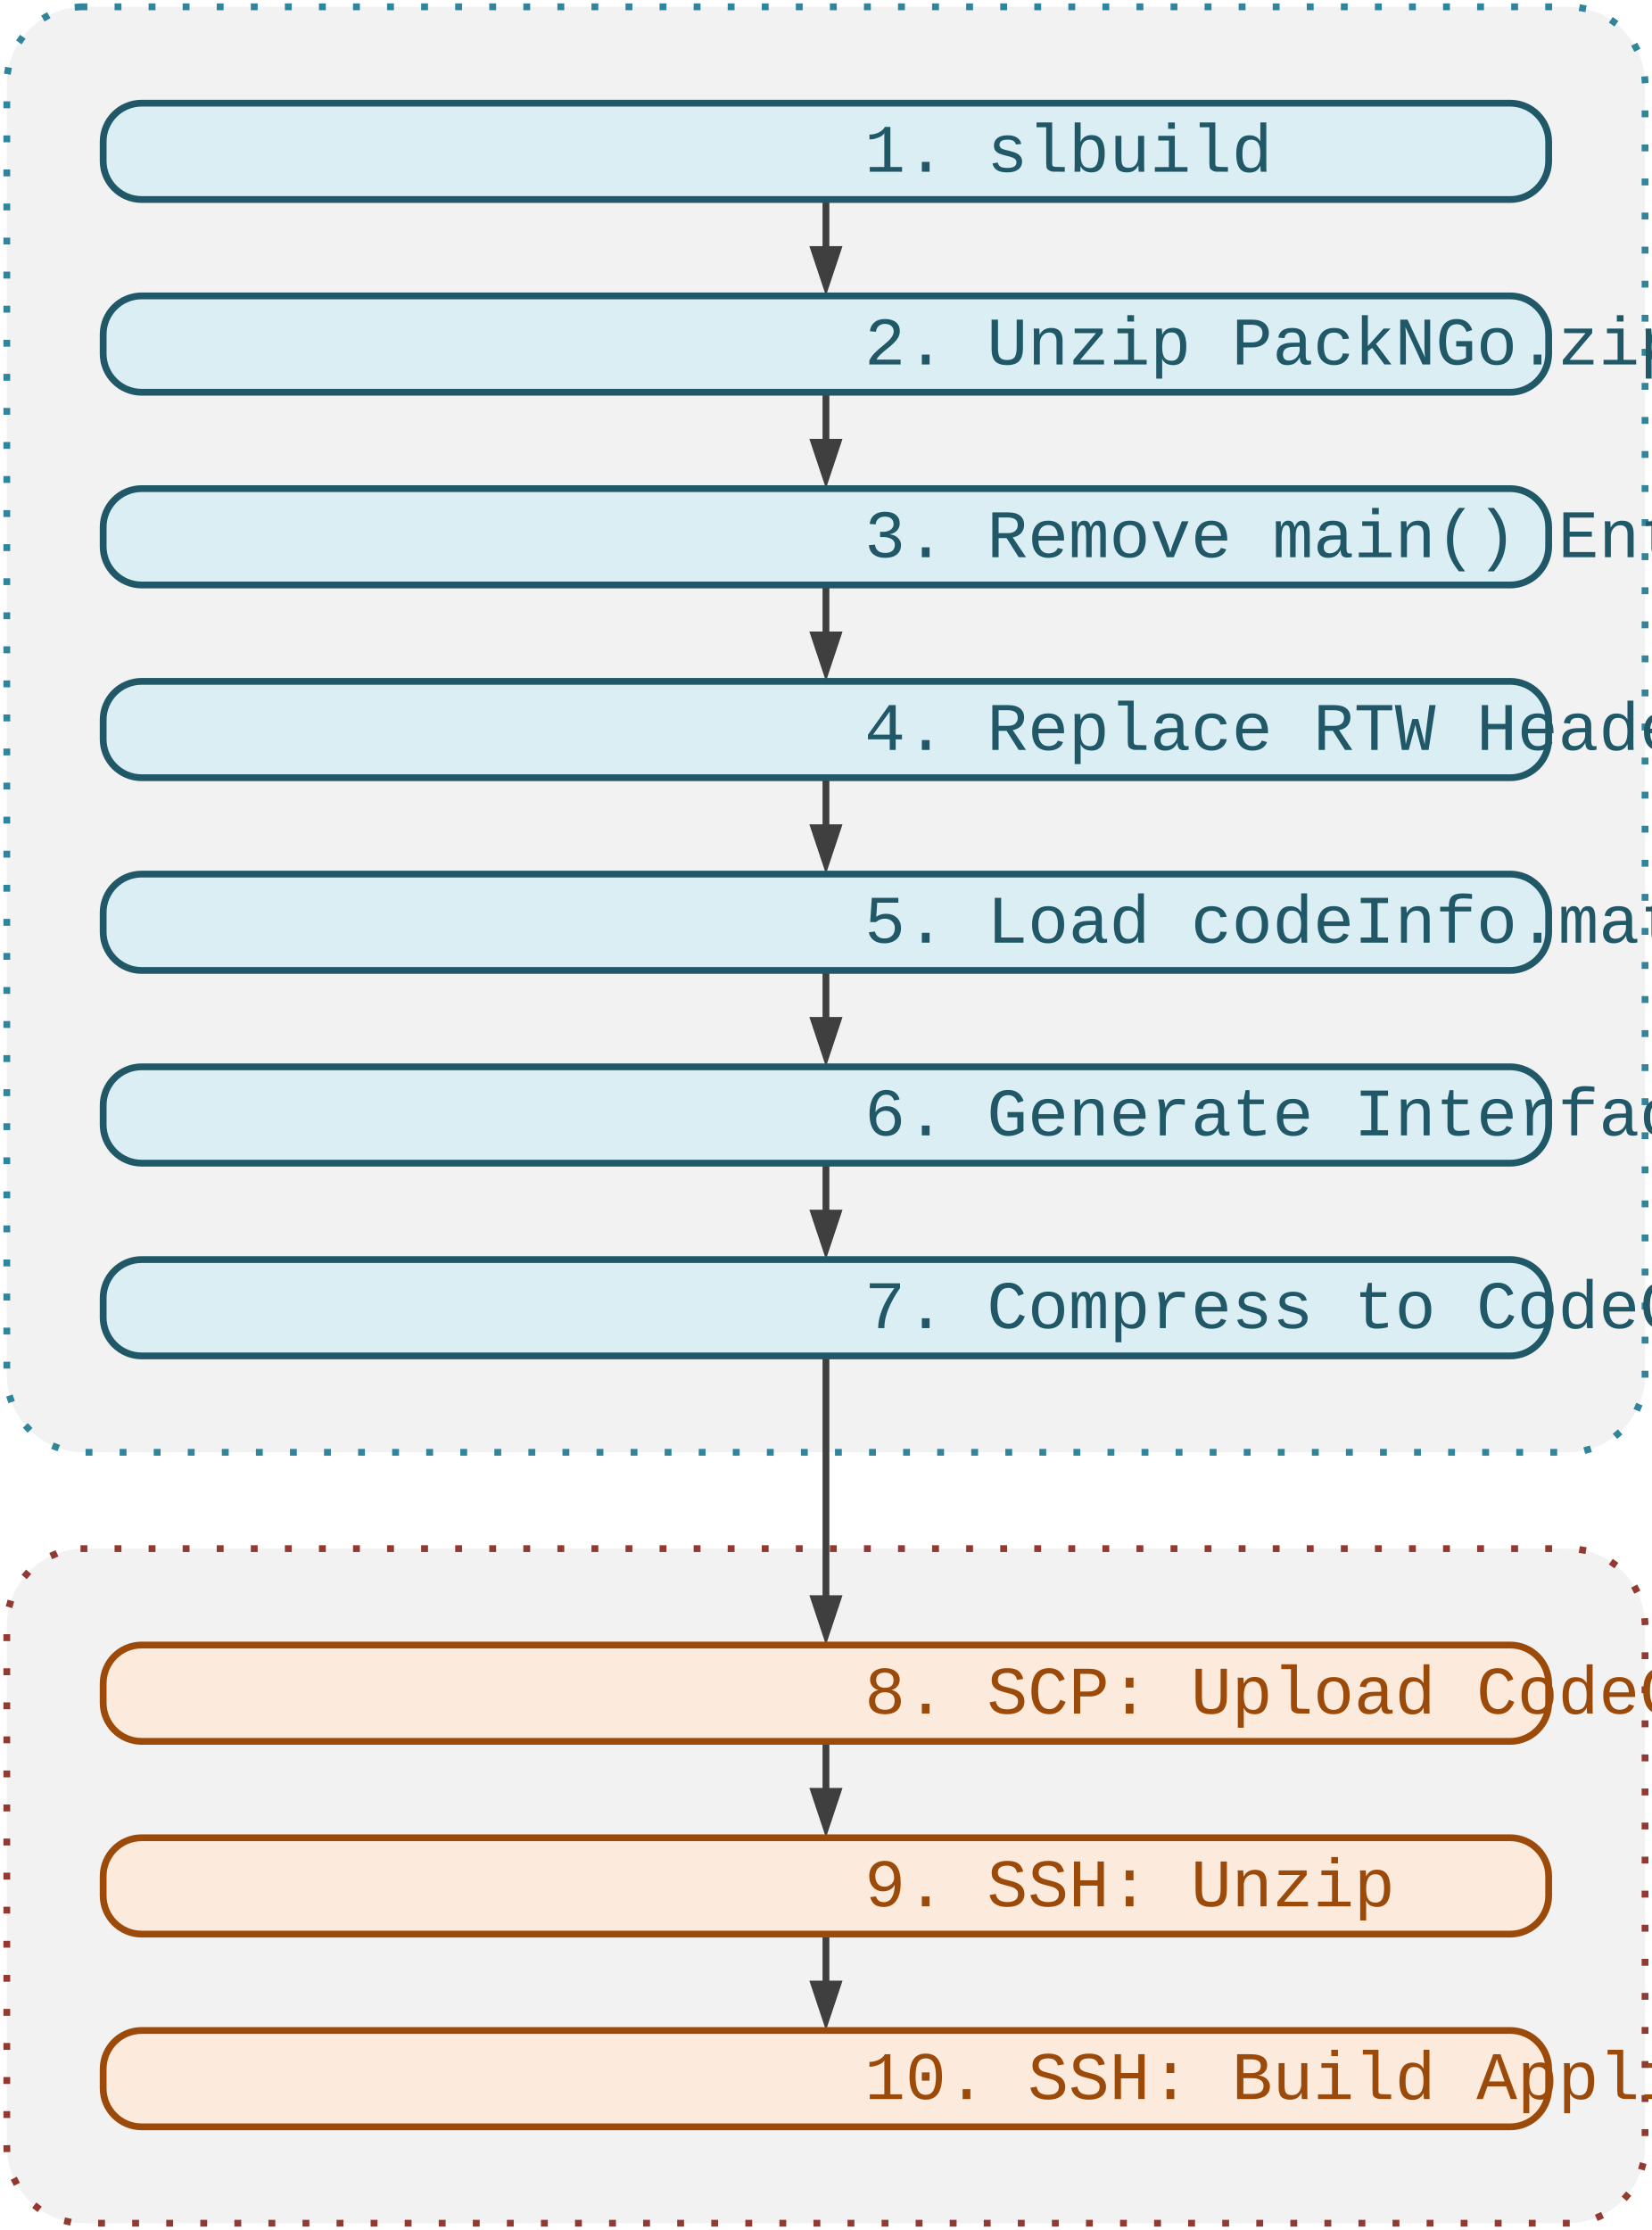
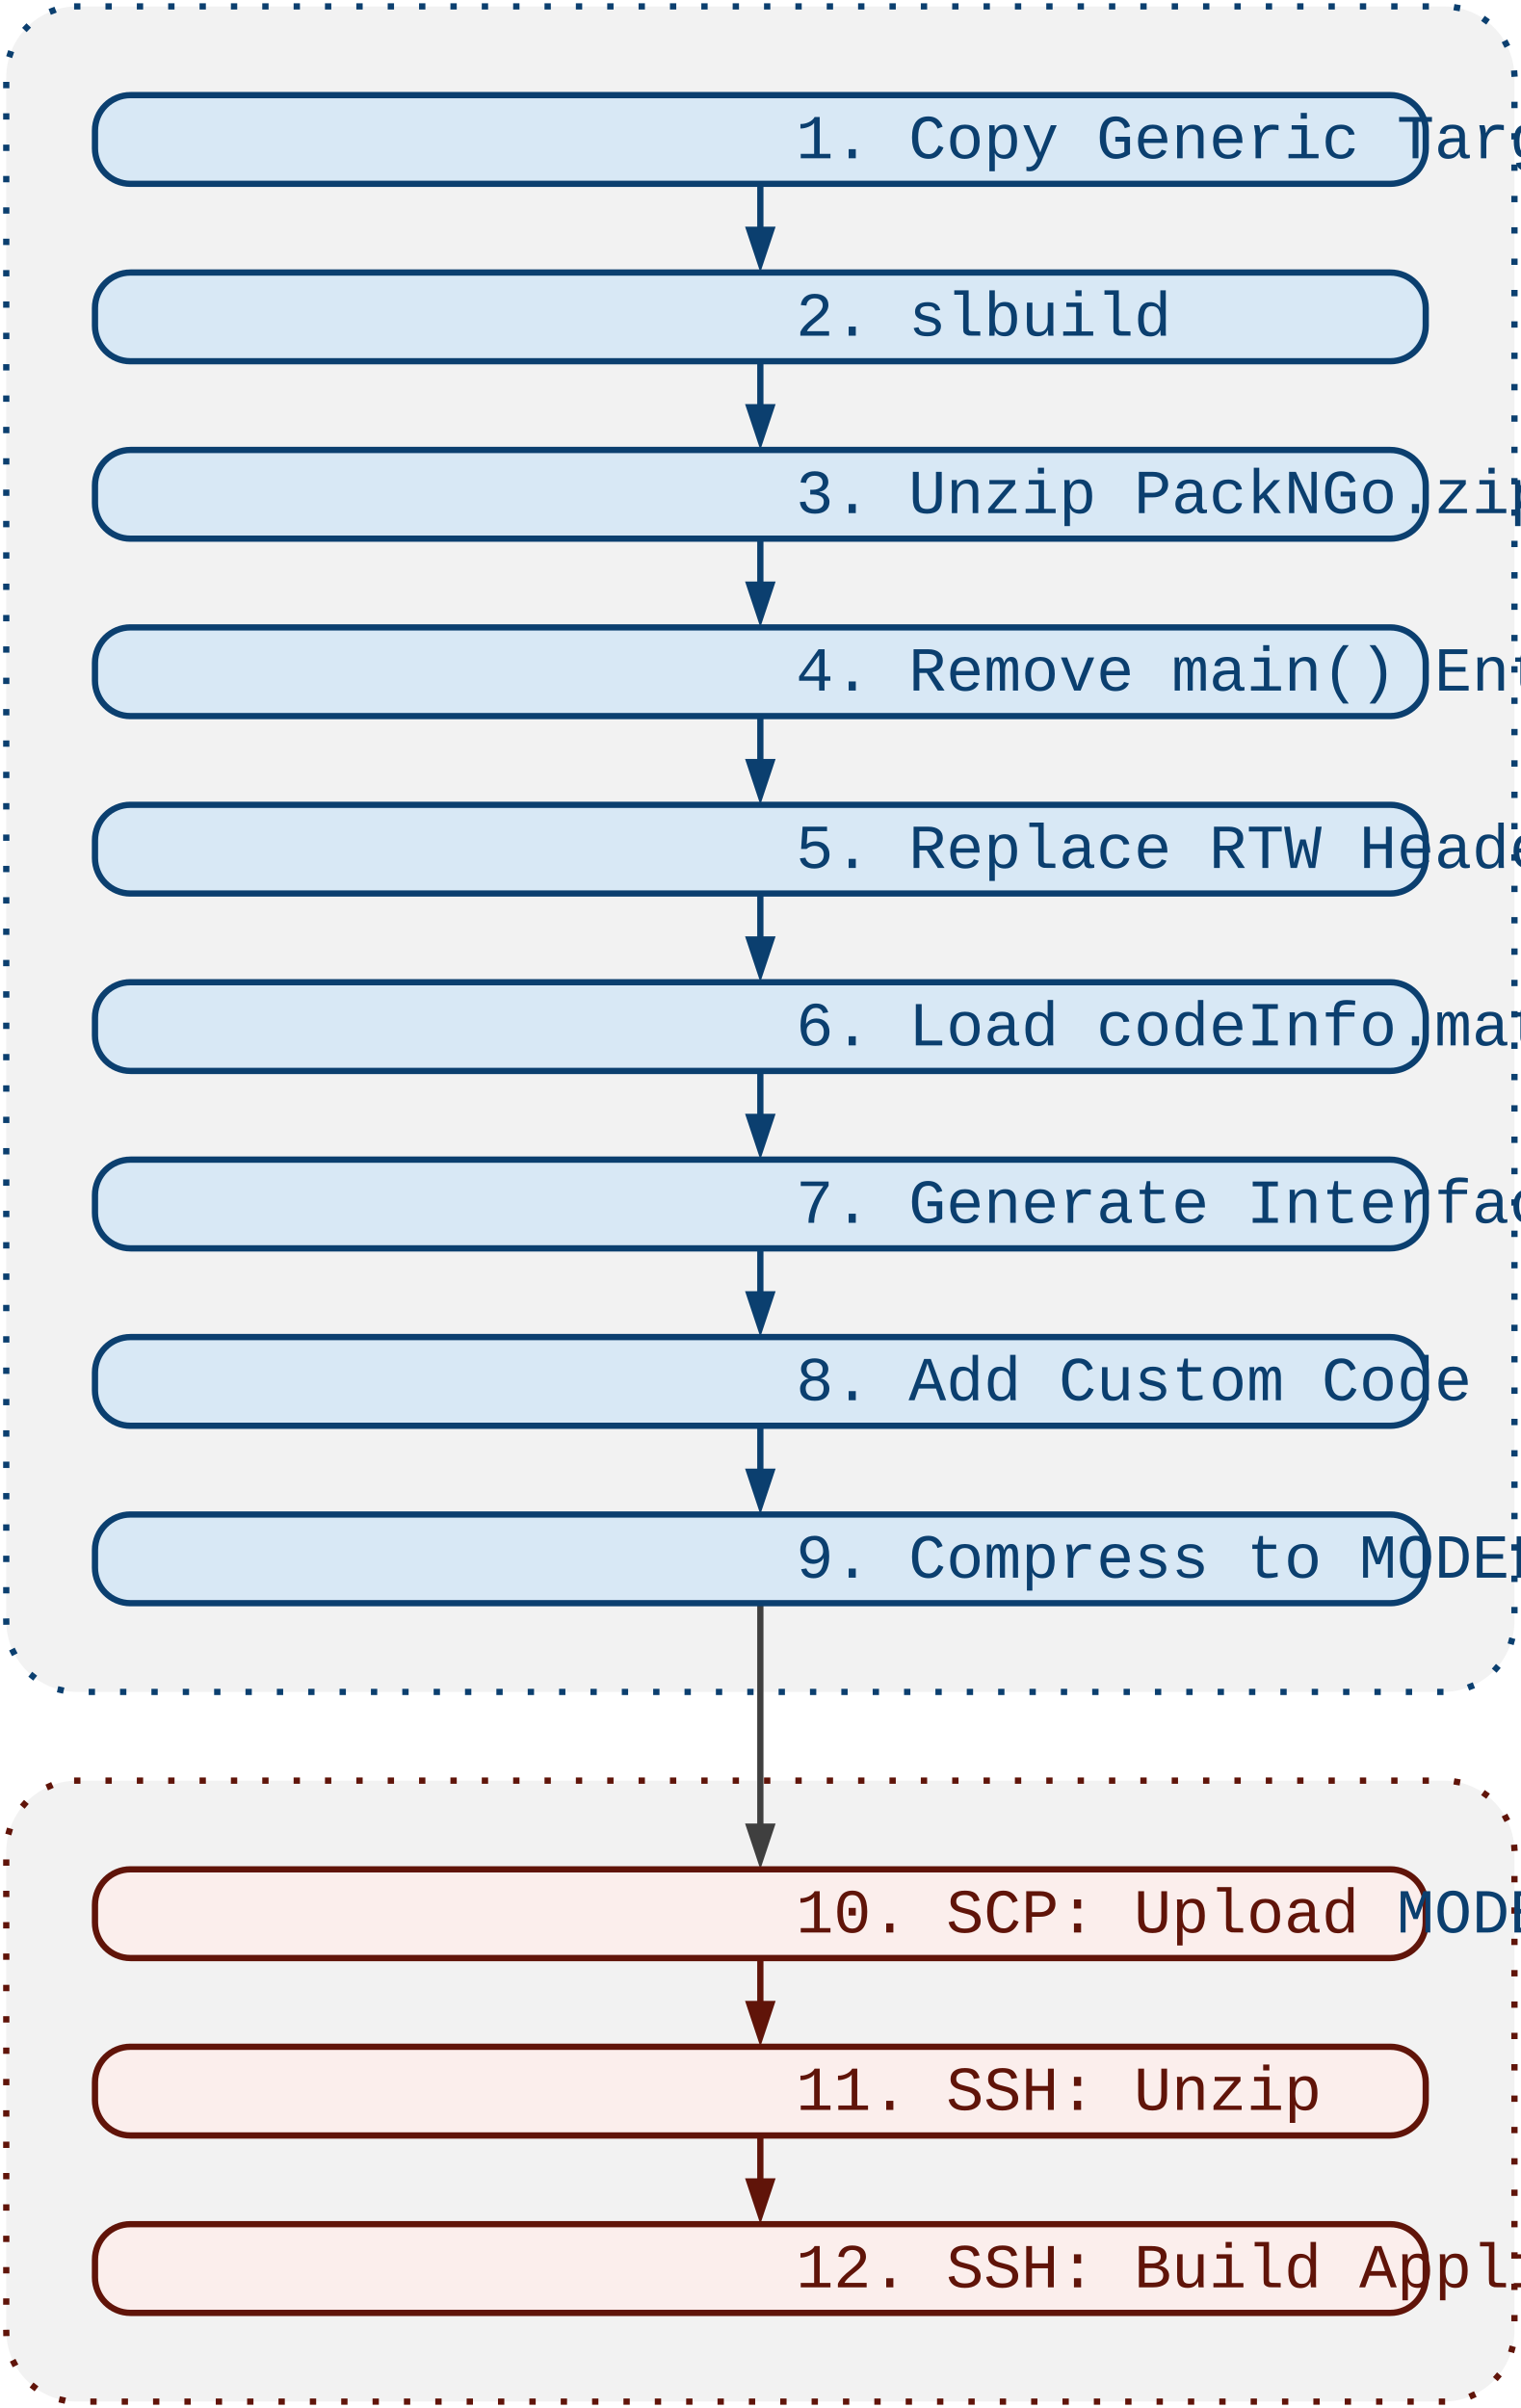
- <svg xmlns="http://www.w3.org/2000/svg" xmlns:ns1="http://schemas.microsoft.com/visio/2003/SVGExtensions/" xmlns:xlink="http://www.w3.org/1999/xlink" width="3.374in" height="4.555in" viewBox="0 0 242.945 327.984" xml:space="preserve" color-interpolation-filters="sRGB" class="st9">
+ <svg xmlns="http://www.w3.org/2000/svg" xmlns:ns1="http://schemas.microsoft.com/visio/2003/SVGExtensions/" xmlns:xlink="http://www.w3.org/1999/xlink" width="3.374in" height="5.343in" viewBox="0 0 242.945 384.677" xml:space="preserve" color-interpolation-filters="sRGB" class="st14">
  <ns1:documentProperties ns1:langID="1031" ns1:metric="true" ns1:viewMarkup="false">
    <ns1:userDefs>
      <ns1:ud ns1:nameU="msvNoAutoConnect" ns1:val="VT0(1):26" />
    </ns1:userDefs>
  </ns1:documentProperties>
  <style type="text/css">
	
- 		.st1 {fill:#f2f2f2;stroke:#31859b;stroke-dasharray:0.01,5;stroke-width:1}
- 		.st2 {fill:#f2f2f2;stroke:#923931;stroke-dasharray:0.01,5;stroke-width:1}
- 		.st3 {marker-end:url(#mrkr13-10);stroke:#3f3f3f;stroke-width:1}
- 		.st4 {fill:#3f3f3f;fill-opacity:1;stroke:#3f3f3f;stroke-opacity:1;stroke-width:0.41}
- 		.st5 {fill:#fcebdd;stroke:#9c4a09;stroke-width:1}
- 		.st6 {fill:#9c4a09;font-family:Courier New;font-size:0.833em}
- 		.st7 {fill:#dbeef3;stroke:#205867;stroke-width:1}
- 		.st8 {fill:#205867;font-family:Courier New;font-size:0.833em}
- 		.st9 {fill:none;fill-rule:evenodd;font-size:12px;overflow:visible;stroke-linecap:square;stroke-miterlimit:3}
+ 		.st1 {fill:#f2f2f2;stroke:#0b3f6f;stroke-dasharray:0.01,5;stroke-width:1}
+ 		.st2 {fill:#f2f2f2;stroke:#601409;stroke-dasharray:0.01,5;stroke-width:1}
+ 		.st3 {marker-end:url(#mrkr13-10);stroke:#601409;stroke-width:1}
+ 		.st4 {fill:#601409;fill-opacity:1;stroke:#601409;stroke-opacity:1;stroke-width:0.41}
+ 		.st5 {marker-end:url(#mrkr13-21);stroke:#3f3f3f;stroke-width:1}
+ 		.st6 {fill:#3f3f3f;fill-opacity:1;stroke:#3f3f3f;stroke-opacity:1;stroke-width:0.41}
+ 		.st7 {marker-end:url(#mrkr13-27);stroke:#0b3f6f;stroke-width:1}
+ 		.st8 {fill:#0b3f6f;fill-opacity:1;stroke:#0b3f6f;stroke-opacity:1;stroke-width:0.41}
+ 		.st9 {fill:#fbeeec;stroke:#601409;stroke-width:1}
+ 		.st10 {fill:#601409;font-family:Courier New;font-size:0.833em}
+ 		.st11 {fill:#0b3f6f;font-size:1em}
+ 		.st12 {fill:#d8e8f5;stroke:#0b3f6f;stroke-width:1}
+ 		.st13 {fill:#0b3f6f;font-family:Courier New;font-size:0.833em}
+ 		.st14 {fill:none;fill-rule:evenodd;font-size:12px;overflow:visible;stroke-linecap:square;stroke-miterlimit:3}
	
	</style>
  <defs id="Markers">
    <g id="lend13">
      <path d="M 3 1 L 0 0 L 3 -1 L 3 1 " style="stroke:none" />
    </g>
    <marker id="mrkr13-10" class="st4" ns1:arrowType="13" ns1:arrowSize="0" ns1:setback="7.32" refX="-7.32" orient="auto" markerUnits="strokeWidth" overflow="visible">
      <use xlink:href="#lend13" transform="scale(-2.44,-2.44) " />
    </marker>
+     <marker id="mrkr13-21" class="st6" ns1:arrowType="13" ns1:arrowSize="0" ns1:setback="7.32" refX="-7.32" orient="auto" markerUnits="strokeWidth" overflow="visible">
+       <use xlink:href="#lend13" transform="scale(-2.44,-2.44) " />
+     </marker>
+     <marker id="mrkr13-27" class="st8" ns1:arrowType="13" ns1:arrowSize="0" ns1:setback="7.32" refX="-7.32" orient="auto" markerUnits="strokeWidth" overflow="visible">
+       <use xlink:href="#lend13" transform="scale(-2.44,-2.44) " />
+     </marker>
  </defs>
-   <g ns1:mID="30" ns1:index="14" ns1:groupContext="foregroundPage">
+   <g ns1:mID="30" ns1:index="11" ns1:groupContext="foregroundPage">
    <ns1:pageProperties ns1:drawingScale="0.0393701" ns1:pageScale="0.0393701" ns1:drawingUnits="24" ns1:shadowOffsetX="9" ns1:shadowOffsetY="-9" />
    <g id="shape26-1" ns1:mID="26" ns1:groupContext="shape" transform="translate(1,-114.386)">
-       <rect x="0" y="115.386" width="240.945" height="212.598" rx="11.339" ry="11.339" class="st1" />
+       <rect x="0" y="115.386" width="240.945" height="269.291" rx="11.339" ry="11.339" class="st1" />
    </g>
    <g id="shape25-3" ns1:mID="25" ns1:groupContext="shape" transform="translate(1,-1)">
-       <rect x="0" y="228.772" width="240.945" height="99.213" rx="11.339" ry="11.339" class="st2" />
+       <rect x="0" y="285.465" width="240.945" height="99.213" rx="11.339" ry="11.339" class="st2" />
    </g>
-     <g id="shape1-5" ns1:mID="1" ns1:groupContext="shape" transform="translate(449.457,256.118) rotate(90)">
-       <path d="M0 327.98 L6.85 327.98" class="st3" />
+     <g id="shape1-5" ns1:mID="1" ns1:groupContext="shape" transform="translate(506.15,312.811) rotate(90)">
+       <path d="M0 384.68 L6.85 384.68" class="st3" />
    </g>
-     <g id="shape21-11" ns1:mID="21" ns1:groupContext="shape" transform="translate(449.457,284.465) rotate(90)">
-       <path d="M0 327.98 L6.85 327.98" class="st3" />
+     <g id="shape21-11" ns1:mID="21" ns1:groupContext="shape" transform="translate(506.15,341.157) rotate(90)">
+       <path d="M0 384.68 L6.85 384.68" class="st3" />
    </g>
-     <g id="shape24-16" ns1:mID="24" ns1:groupContext="shape" transform="translate(449.457,199.425) rotate(90)">
-       <path d="M0 327.98 L35.2 327.98" class="st3" />
+     <g id="shape24-16" ns1:mID="24" ns1:groupContext="shape" transform="translate(506.15,256.118) rotate(90)">
+       <path d="M0 384.68 L35.2 384.68" class="st5" />
    </g>
-     <g id="shape2-21" ns1:mID="2" ns1:groupContext="shape" transform="translate(449.457,29.3465) rotate(90)">
-       <path d="M0 327.98 L6.85 327.98" class="st3" />
+     <g id="shape2-22" ns1:mID="2" ns1:groupContext="shape" transform="translate(506.15,86.0394) rotate(90)">
+       <path d="M0 384.68 L6.85 384.68" class="st7" />
    </g>
-     <g id="shape11-26" ns1:mID="11" ns1:groupContext="shape" transform="translate(449.457,57.6929) rotate(90)">
-       <path d="M0 327.98 L6.85 327.98" class="st3" />
+     <g id="shape11-28" ns1:mID="11" ns1:groupContext="shape" transform="translate(506.15,114.386) rotate(90)">
+       <path d="M0 384.68 L6.85 384.68" class="st7" />
    </g>
-     <g id="shape12-31" ns1:mID="12" ns1:groupContext="shape" transform="translate(449.457,86.0394) rotate(90)">
-       <path d="M0 327.98 L6.85 327.98" class="st3" />
+     <g id="shape12-33" ns1:mID="12" ns1:groupContext="shape" transform="translate(506.15,142.732) rotate(90)">
+       <path d="M0 384.68 L6.85 384.68" class="st7" />
    </g>
-     <g id="shape13-36" ns1:mID="13" ns1:groupContext="shape" transform="translate(449.457,114.386) rotate(90)">
-       <path d="M0 327.98 L6.85 327.98" class="st3" />
+     <g id="shape13-38" ns1:mID="13" ns1:groupContext="shape" transform="translate(506.15,171.079) rotate(90)">
+       <path d="M0 384.68 L6.85 384.68" class="st7" />
    </g>
-     <g id="shape14-41" ns1:mID="14" ns1:groupContext="shape" transform="translate(449.457,142.732) rotate(90)">
-       <path d="M0 327.98 L6.85 327.98" class="st3" />
+     <g id="shape14-43" ns1:mID="14" ns1:groupContext="shape" transform="translate(506.15,199.425) rotate(90)">
+       <path d="M0 384.68 L6.85 384.68" class="st7" />
    </g>
-     <g id="shape15-46" ns1:mID="15" ns1:groupContext="shape" transform="translate(449.457,171.079) rotate(90)">
-       <path d="M0 327.98 L6.85 327.98" class="st3" />
+     <g id="shape15-48" ns1:mID="15" ns1:groupContext="shape" transform="translate(506.15,227.772) rotate(90)">
+       <path d="M0 384.68 L6.85 384.68" class="st7" />
    </g>
-     <g id="shape3-51" ns1:mID="3" ns1:groupContext="shape" transform="translate(15.1732,-71.8661)">
+     <g id="shape3-53" ns1:mID="3" ns1:groupContext="shape" transform="translate(15.1732,-71.8661)">
      <ns1:textBlock ns1:margins="rect(4,4,4,4)" ns1:tabSpace="42.5197" />
-       <ns1:textRect cx="106.299" cy="320.898" width="212.6" height="14.173" />
-       <rect x="0" y="313.811" width="212.598" height="14.173" rx="5.669" ry="5.669" class="st5" />
-       <text x="4" y="323.9" class="st6" ns1:langID="1031">
+       <ns1:textRect cx="106.299" cy="377.591" width="212.6" height="14.173" />
+       <rect x="0" y="370.504" width="212.598" height="14.173" rx="5.669" ry="5.669" class="st9" />
+       <text x="4" y="380.59" class="st10" ns1:langID="1031">
        <ns1:paragraph />
-         <ns1:tabList />8. SCP: Upload CodeGeneration.zip</text>
+         <ns1:tabList />10. SCP: Upload <tspan class="st11">MODELNAME</tspan>.zip</text>
    </g>
-     <g id="shape4-54" ns1:mID="4" ns1:groupContext="shape" transform="translate(15.1732,-298.638)">
+     <g id="shape16-57" ns1:mID="16" ns1:groupContext="shape" transform="translate(15.1732,-43.5197)">
      <ns1:textBlock ns1:margins="rect(4,4,4,4)" ns1:tabSpace="42.5197" />
-       <ns1:textRect cx="106.299" cy="320.898" width="212.6" height="14.173" />
-       <rect x="0" y="313.811" width="212.598" height="14.173" rx="5.669" ry="5.669" class="st7" />
-       <text x="4" y="323.9" class="st8" ns1:langID="1031">
+       <ns1:textRect cx="106.299" cy="377.591" width="212.6" height="14.173" />
+       <rect x="0" y="370.504" width="212.598" height="14.173" rx="5.669" ry="5.669" class="st9" />
+       <text x="4" y="380.59" class="st10" ns1:langID="1031">
        <ns1:paragraph />
-         <ns1:tabList />1. slbuild</text>
+         <ns1:tabList />11. SSH: Unzip</text>
    </g>
-     <g id="shape5-57" ns1:mID="5" ns1:groupContext="shape" transform="translate(15.1732,-270.291)">
+     <g id="shape17-60" ns1:mID="17" ns1:groupContext="shape" transform="translate(15.1732,-15.1732)">
      <ns1:textBlock ns1:margins="rect(4,4,4,4)" ns1:tabSpace="42.5197" />
-       <ns1:textRect cx="106.299" cy="320.898" width="212.6" height="14.173" />
-       <rect x="0" y="313.811" width="212.598" height="14.173" rx="5.669" ry="5.669" class="st7" />
-       <text x="4" y="323.9" class="st8" ns1:langID="1031">
+       <ns1:textRect cx="106.299" cy="377.591" width="212.6" height="14.173" />
+       <rect x="0" y="370.504" width="212.598" height="14.173" rx="5.669" ry="5.669" class="st9" />
+       <text x="4" y="380.59" class="st10" ns1:langID="1031">
        <ns1:paragraph />
-         <ns1:tabList />2. Unzip PackNGo.zip</text>
+         <ns1:tabList />12. SSH: Build Application</text>
    </g>
-     <g id="shape6-60" ns1:mID="6" ns1:groupContext="shape" transform="translate(15.1732,-241.945)">
+     <g id="shape27-63" ns1:mID="27" ns1:groupContext="shape" transform="translate(506.15,29.3465) rotate(90)">
+       <path d="M0 384.68 L6.85 384.68" class="st7" />
+     </g>
+     <g id="shape30-68" ns1:mID="30" ns1:groupContext="shape" transform="translate(506.15,57.6929) rotate(90)">
+       <path d="M0 384.68 L6.85 384.68" class="st7" />
+     </g>
+     <g id="shape4-73" ns1:mID="4" ns1:groupContext="shape" transform="translate(15.1732,-298.638)">
      <ns1:textBlock ns1:margins="rect(4,4,4,4)" ns1:tabSpace="42.5197" />
-       <ns1:textRect cx="106.299" cy="320.898" width="212.6" height="14.173" />
-       <rect x="0" y="313.811" width="212.598" height="14.173" rx="5.669" ry="5.669" class="st7" />
-       <text x="4" y="323.9" class="st8" ns1:langID="1031">
+       <ns1:textRect cx="106.299" cy="377.591" width="212.6" height="14.173" />
+       <rect x="0" y="370.504" width="212.598" height="14.173" rx="5.669" ry="5.669" class="st12" />
+       <text x="4" y="380.59" class="st13" ns1:langID="1031">
        <ns1:paragraph />
-         <ns1:tabList />3. Remove main() Entry Functions</text>
+         <ns1:tabList />3. Unzip PackNGo.zip</text>
    </g>
-     <g id="shape7-63" ns1:mID="7" ns1:groupContext="shape" transform="translate(15.1732,-213.598)">
+     <g id="shape5-76" ns1:mID="5" ns1:groupContext="shape" transform="translate(15.1732,-270.291)">
      <ns1:textBlock ns1:margins="rect(4,4,4,4)" ns1:tabSpace="42.5197" />
-       <ns1:textRect cx="106.299" cy="320.898" width="212.6" height="14.173" />
-       <rect x="0" y="313.811" width="212.598" height="14.173" rx="5.669" ry="5.669" class="st7" />
-       <text x="4" y="323.9" class="st8" ns1:langID="1031">
+       <ns1:textRect cx="106.299" cy="377.591" width="212.6" height="14.173" />
+       <rect x="0" y="370.504" width="212.598" height="14.173" rx="5.669" ry="5.669" class="st12" />
+       <text x="4" y="380.59" class="st13" ns1:langID="1031">
        <ns1:paragraph />
-         <ns1:tabList />4. Replace RTW Headers</text>
+         <ns1:tabList />4. Remove main() Entry Functions</text>
    </g>
-     <g id="shape8-66" ns1:mID="8" ns1:groupContext="shape" transform="translate(15.1732,-185.252)">
+     <g id="shape6-79" ns1:mID="6" ns1:groupContext="shape" transform="translate(15.1732,-241.945)">
      <ns1:textBlock ns1:margins="rect(4,4,4,4)" ns1:tabSpace="42.5197" />
-       <ns1:textRect cx="106.299" cy="320.898" width="212.6" height="14.173" />
-       <rect x="0" y="313.811" width="212.598" height="14.173" rx="5.669" ry="5.669" class="st7" />
-       <text x="4" y="323.9" class="st8" ns1:langID="1031">
+       <ns1:textRect cx="106.299" cy="377.591" width="212.6" height="14.173" />
+       <rect x="0" y="370.504" width="212.598" height="14.173" rx="5.669" ry="5.669" class="st12" />
+       <text x="4" y="380.59" class="st13" ns1:langID="1031">
        <ns1:paragraph />
-         <ns1:tabList />5. Load codeInfo.mat</text>
+         <ns1:tabList />5. Replace RTW Headers</text>
    </g>
-     <g id="shape9-69" ns1:mID="9" ns1:groupContext="shape" transform="translate(15.1732,-156.906)">
+     <g id="shape7-82" ns1:mID="7" ns1:groupContext="shape" transform="translate(15.1732,-213.598)">
      <ns1:textBlock ns1:margins="rect(4,4,4,4)" ns1:tabSpace="42.5197" />
-       <ns1:textRect cx="106.299" cy="320.898" width="212.6" height="14.173" />
-       <rect x="0" y="313.811" width="212.598" height="14.173" rx="5.669" ry="5.669" class="st7" />
-       <text x="4" y="323.9" class="st8" ns1:langID="1031">
+       <ns1:textRect cx="106.299" cy="377.591" width="212.6" height="14.173" />
+       <rect x="0" y="370.504" width="212.598" height="14.173" rx="5.669" ry="5.669" class="st12" />
+       <text x="4" y="380.59" class="st13" ns1:langID="1031">
        <ns1:paragraph />
-         <ns1:tabList />6. Generate Interface Code</text>
+         <ns1:tabList />6. Load codeInfo.mat</text>
    </g>
-     <g id="shape10-72" ns1:mID="10" ns1:groupContext="shape" transform="translate(15.1732,-128.559)">
+     <g id="shape8-85" ns1:mID="8" ns1:groupContext="shape" transform="translate(15.1732,-185.252)">
      <ns1:textBlock ns1:margins="rect(4,4,4,4)" ns1:tabSpace="42.5197" />
-       <ns1:textRect cx="106.299" cy="320.898" width="212.6" height="14.173" />
-       <rect x="0" y="313.811" width="212.598" height="14.173" rx="5.669" ry="5.669" class="st7" />
-       <text x="4" y="323.9" class="st8" ns1:langID="1031">
+       <ns1:textRect cx="106.299" cy="377.591" width="212.6" height="14.173" />
+       <rect x="0" y="370.504" width="212.598" height="14.173" rx="5.669" ry="5.669" class="st12" />
+       <text x="4" y="380.59" class="st13" ns1:langID="1031">
        <ns1:paragraph />
-         <ns1:tabList />7. Compress to CodeGeneration.zip</text>
+         <ns1:tabList />7. Generate Interface Code</text>
    </g>
-     <g id="shape16-75" ns1:mID="16" ns1:groupContext="shape" transform="translate(15.1732,-43.5197)">
+     <g id="shape9-88" ns1:mID="9" ns1:groupContext="shape" transform="translate(15.1732,-156.906)">
      <ns1:textBlock ns1:margins="rect(4,4,4,4)" ns1:tabSpace="42.5197" />
-       <ns1:textRect cx="106.299" cy="320.898" width="212.6" height="14.173" />
-       <rect x="0" y="313.811" width="212.598" height="14.173" rx="5.669" ry="5.669" class="st5" />
-       <text x="4" y="323.9" class="st6" ns1:langID="1031">
+       <ns1:textRect cx="106.299" cy="377.591" width="212.6" height="14.173" />
+       <rect x="0" y="370.504" width="212.598" height="14.173" rx="5.669" ry="5.669" class="st12" />
+       <text x="4" y="380.59" class="st13" ns1:langID="1031">
        <ns1:paragraph />
-         <ns1:tabList />9. SSH: Unzip</text>
+         <ns1:tabList />8. Add Custom Code</text>
    </g>
-     <g id="shape17-78" ns1:mID="17" ns1:groupContext="shape" transform="translate(15.1732,-15.1732)">
+     <g id="shape10-91" ns1:mID="10" ns1:groupContext="shape" transform="translate(15.1732,-128.559)">
      <ns1:textBlock ns1:margins="rect(4,4,4,4)" ns1:tabSpace="42.5197" />
-       <ns1:textRect cx="106.299" cy="320.898" width="212.6" height="14.173" />
-       <rect x="0" y="313.811" width="212.598" height="14.173" rx="5.669" ry="5.669" class="st5" />
-       <text x="4" y="323.9" class="st6" ns1:langID="1031">
+       <ns1:textRect cx="106.299" cy="377.591" width="212.6" height="14.173" />
+       <rect x="0" y="370.504" width="212.598" height="14.173" rx="5.669" ry="5.669" class="st12" />
+       <text x="4" y="380.59" class="st13" ns1:langID="1031">
        <ns1:paragraph />
-         <ns1:tabList />10. SSH: Build Application</text>
+         <ns1:tabList />9. Compress to MODELNAME.zip</text>
+     </g>
+     <g id="shape28-94" ns1:mID="28" ns1:groupContext="shape" transform="translate(15.1732,-355.331)">
+       <ns1:textBlock ns1:margins="rect(4,4,4,4)" ns1:tabSpace="42.5197" />
+       <ns1:textRect cx="106.299" cy="377.591" width="212.6" height="14.173" />
+       <rect x="0" y="370.504" width="212.598" height="14.173" rx="5.669" ry="5.669" class="st12" />
+       <text x="4" y="380.59" class="st13" ns1:langID="1031">
+         <ns1:paragraph />
+         <ns1:tabList />1. Copy Generic Target Core</text>
+     </g>
+     <g id="shape29-97" ns1:mID="29" ns1:groupContext="shape" transform="translate(15.1732,-326.984)">
+       <ns1:textBlock ns1:margins="rect(4,4,4,4)" ns1:tabSpace="42.5197" />
+       <ns1:textRect cx="106.299" cy="377.591" width="212.6" height="14.173" />
+       <rect x="0" y="370.504" width="212.598" height="14.173" rx="5.669" ry="5.669" class="st12" />
+       <text x="4" y="380.59" class="st13" ns1:langID="1031">
+         <ns1:paragraph />
+         <ns1:tabList />2. slbuild</text>
    </g>
  </g>
</svg>
